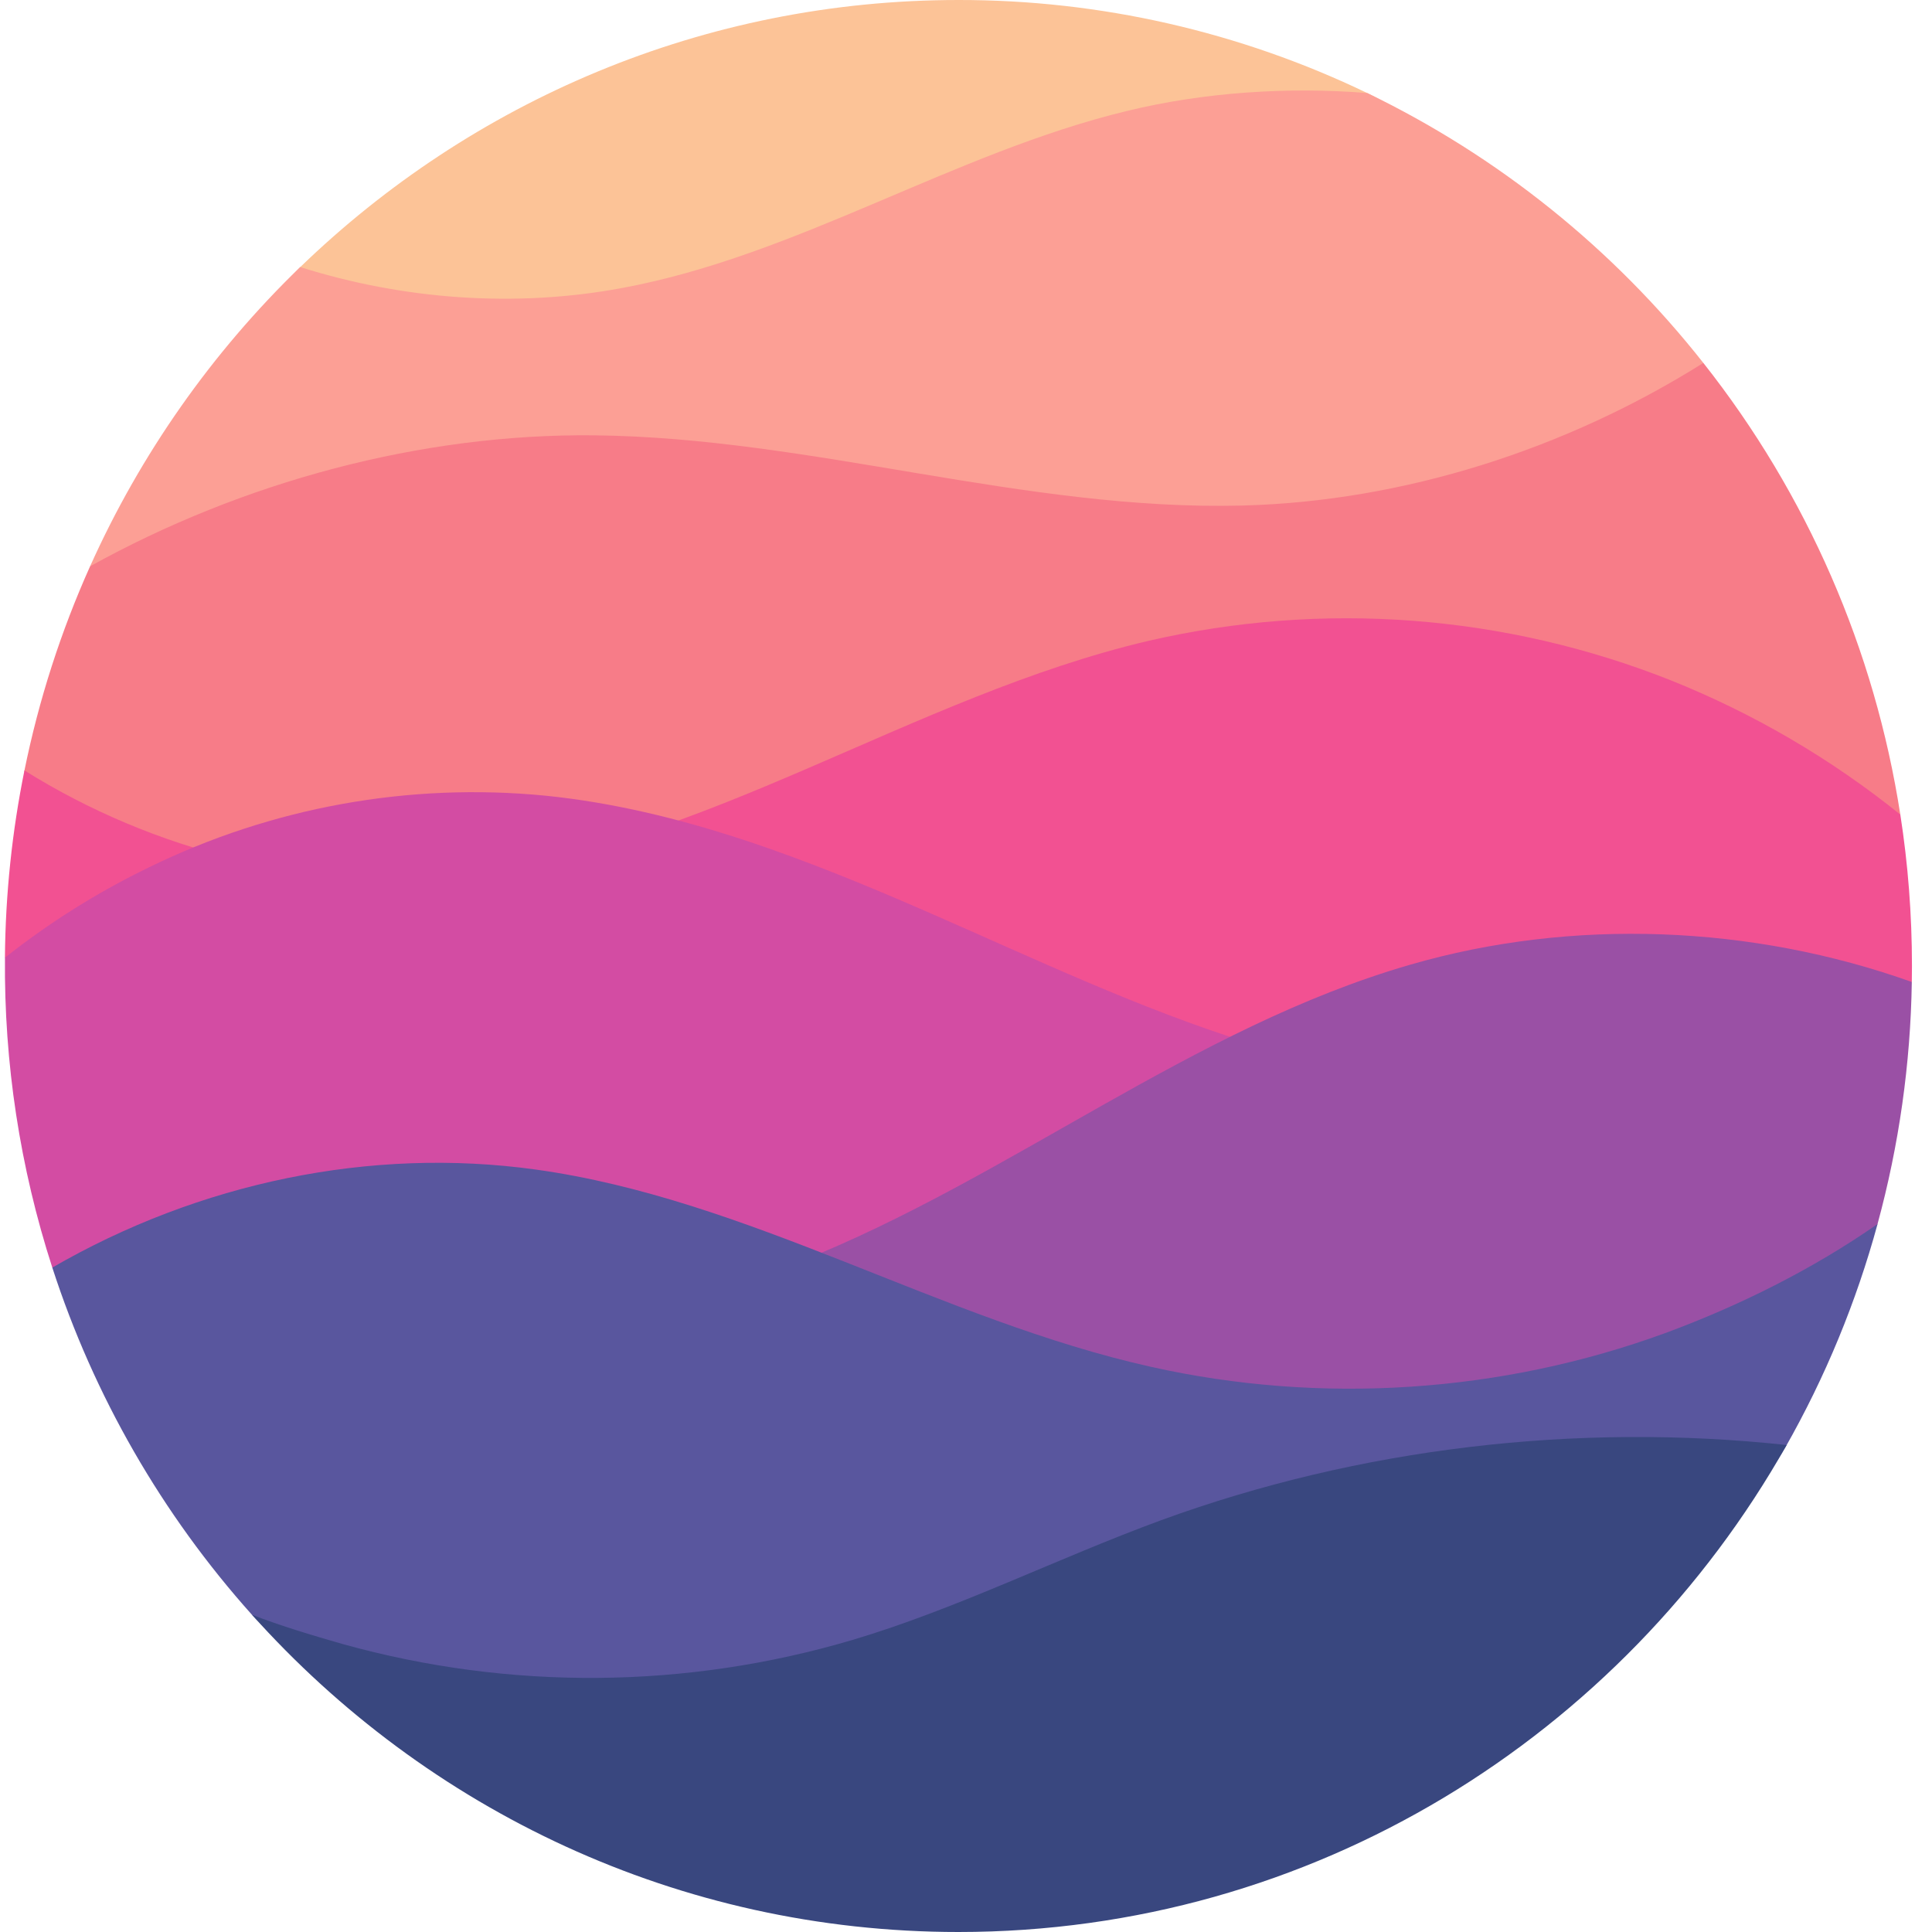
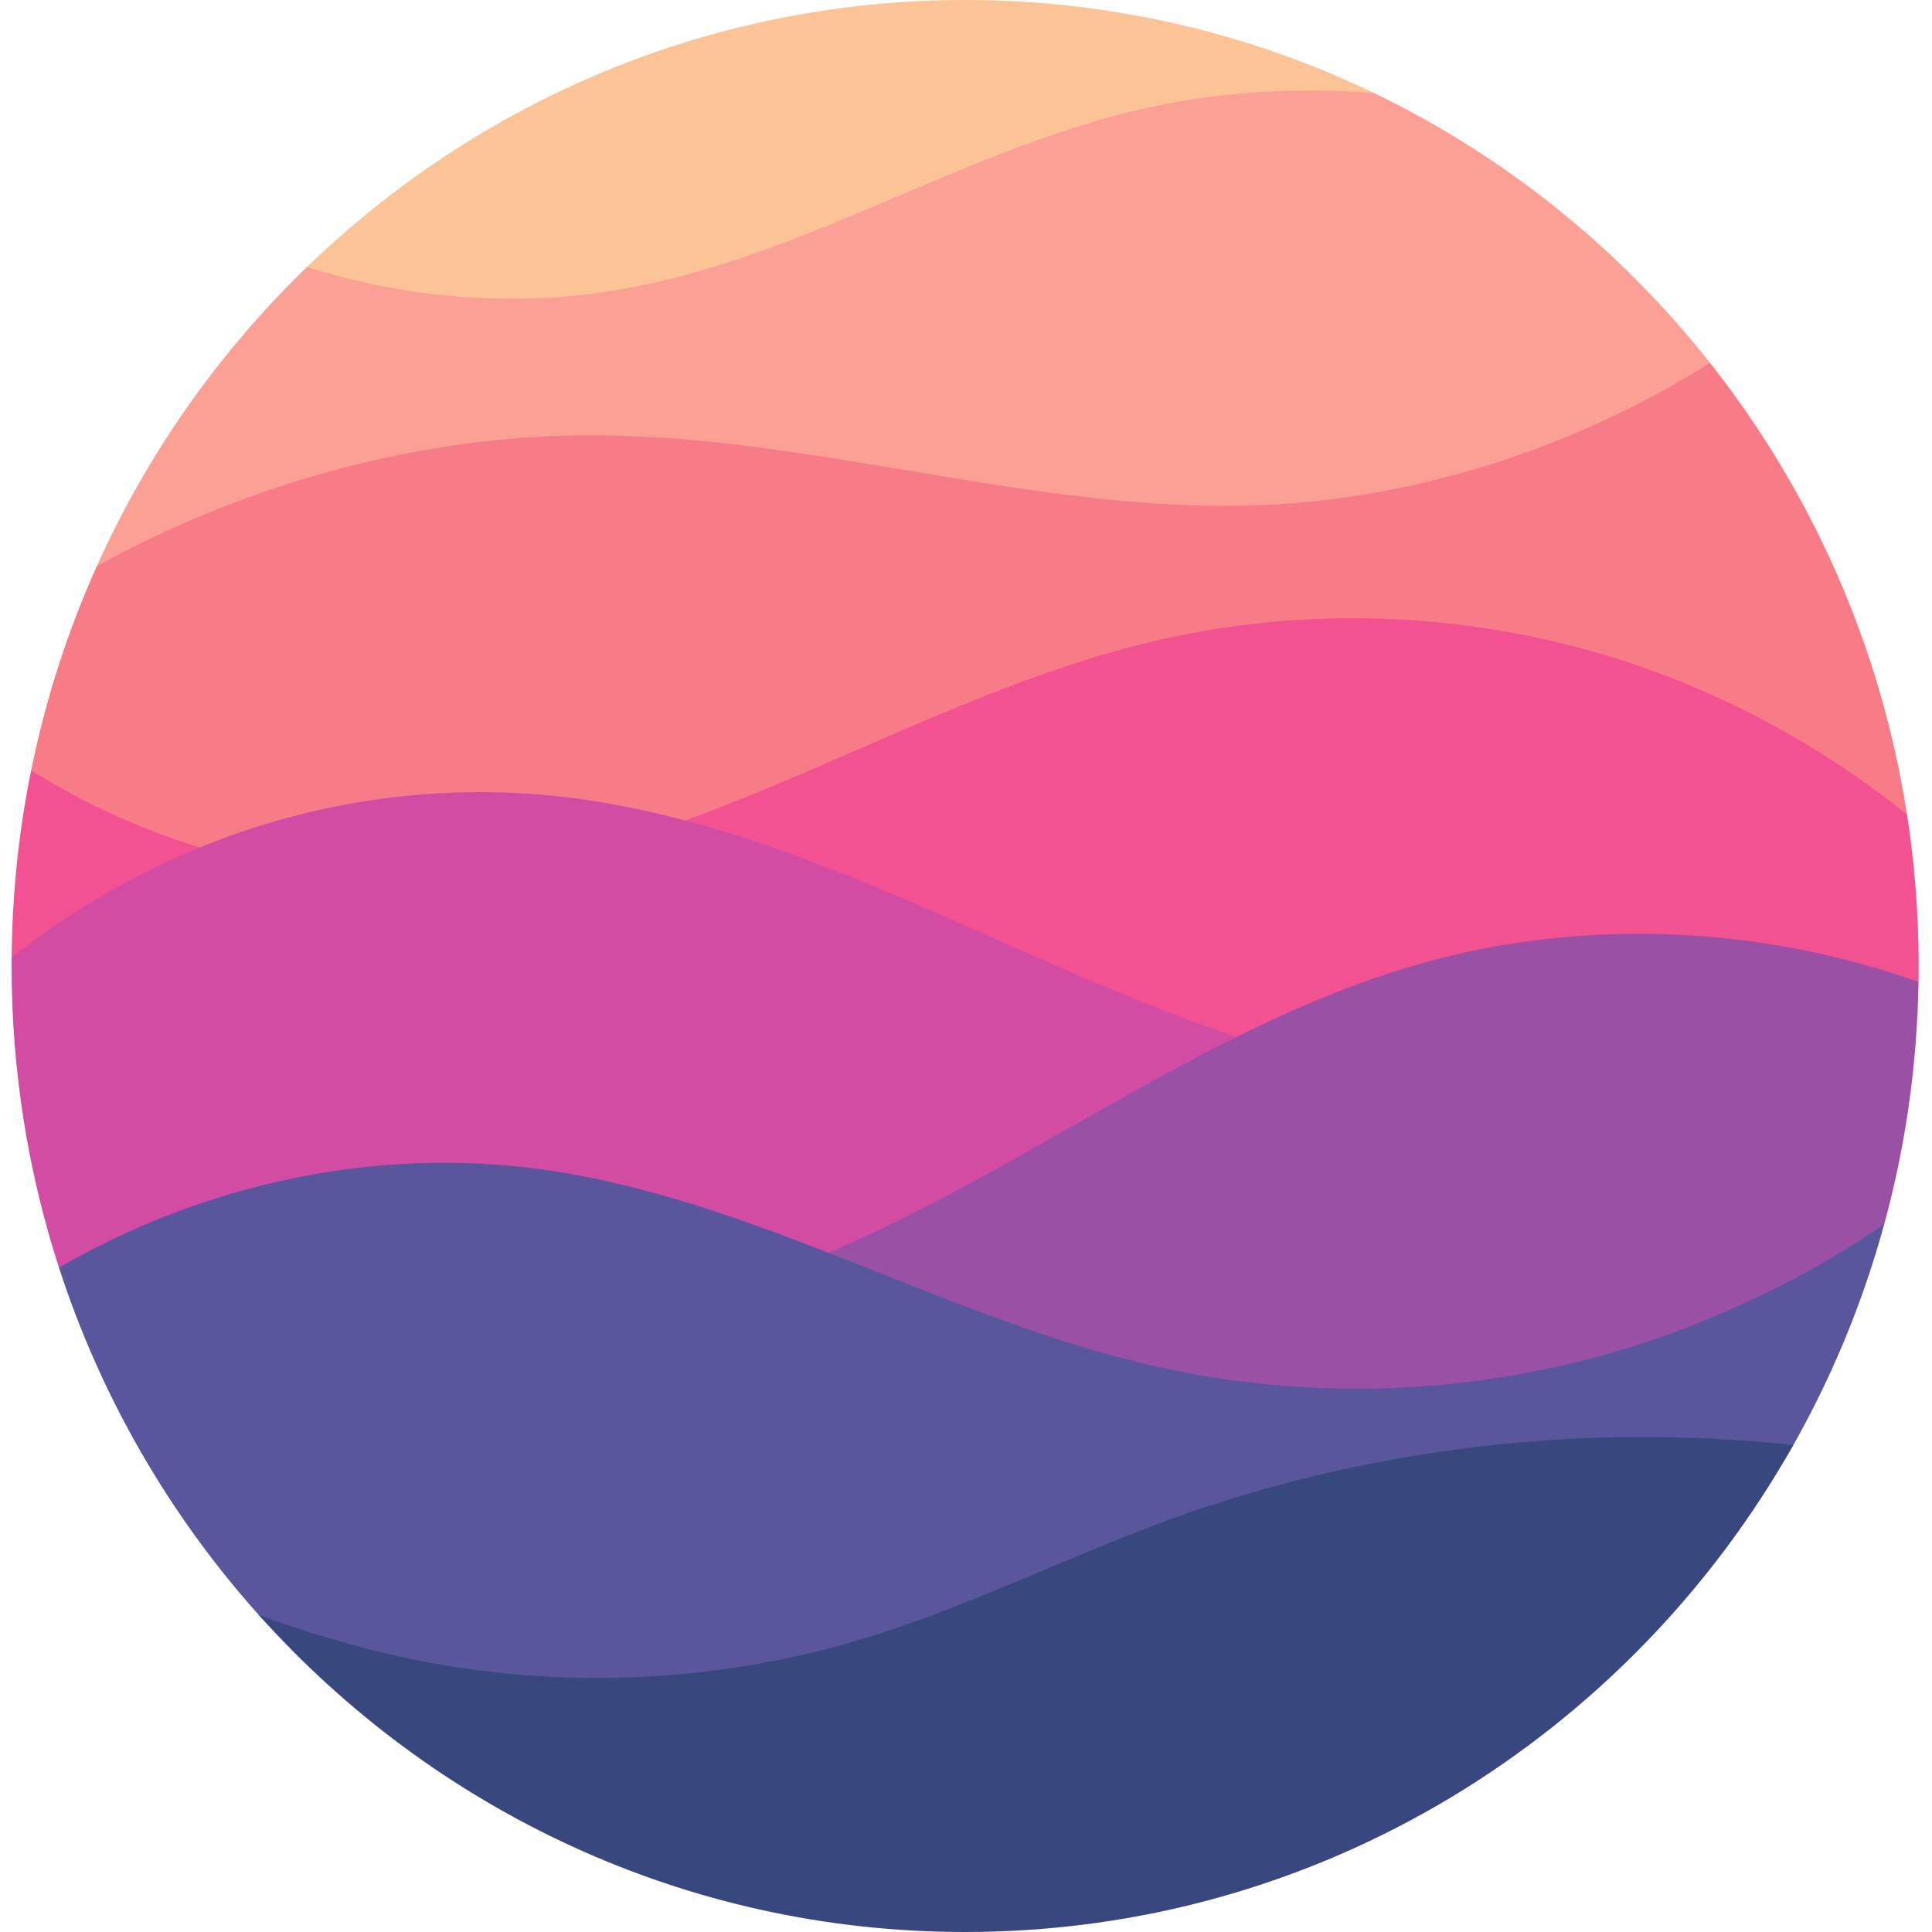
<svg xmlns="http://www.w3.org/2000/svg" width="40" height="40" viewBox="0 0 40 40">
-   <g fill="none">
-     <path fill="#FCC397" d="M28.308 1.927A19.454 19.454 0 0 0 19.843 0C14.56 0 9.76 2.104 6.216 5.53c-3.768 3.641 28.76-.393 22.092-3.603z" />
-     <path fill="#FC9F95" d="M35.266 7.514c.023.029-1.61 2.24-6.517 2.867-9.905 1.267-26.91 1.4-26.884 1.344a20.048 20.048 0 0 1 4.35-6.196c2.138.676 4.464.845 6.664.434 3.633-.673 6.865-2.8 10.459-3.667 1.595-.388 3.333-.501 4.97-.37a19.861 19.861 0 0 1 6.958 5.588z" />
-     <path fill="#F77C88" d="M39.344 16.867c.013.08-22.335 2.209-33.223 1.588C2.574 18.253.48 16.08.504 15.962c.3-1.479.76-2.898 1.361-4.237C5.011 9.98 8.712 8.974 12.3 9.013c4.5.047 8.915 1.567 13.416 1.454 3.342-.086 6.71-1.167 9.55-2.953a20.037 20.037 0 0 1 4.078 9.353z" />
-     <path fill="#F25192" d="M39.585 20l-.003.332s-6.207 1.586-14.2 1.491C14.185 21.691.102 19.861.102 19.828c.011-1.327.15-2.624.404-3.877 2.683 1.677 5.936 2.498 9.067 2.152 2.49-.273 4.855-1.206 7.161-2.2 2.306-.993 4.599-2.06 7.036-2.633a18.2 18.2 0 0 1 10.834.82 18.606 18.606 0 0 1 4.74 2.775c.159 1.021.241 2.068.241 3.135z" />
-     <path fill="#D34CA3" d="M17.196 26.494c-5.923 1.108-16.088-.17-16.113-.25a20.221 20.221 0 0 1-.98-6.417 16.127 16.127 0 0 1 2.974-1.866 15.29 15.29 0 0 1 8.218-1.487c2.773.28 5.42 1.32 7.983 2.44 2.158.943 4.303 1.963 6.544 2.667.219.07-2.106 3.693-8.626 4.913z" />
-     <path fill="#9A50A5" d="M38.873 25.343c-.414.707-4.347 3.091-9.68 3.5-7.06.54-15.4-1.622-12.633-2.722 4.356-1.734 8.134-4.847 12.634-6.147 3.362-.976 7.088-.821 10.388.357a20.244 20.244 0 0 1-.71 5.012z" />
-     <path fill="#59569E" d="M36.962 29.968c-3.409 5.996-28.132 7.5-31.744 3.466a20.042 20.042 0 0 1-4.135-7.19c3.036-1.757 6.59-2.504 10.006-2.03 4.422.613 8.383 3.113 12.746 4.086 3.52.787 7.252.54 10.642-.7 1.533-.565 3.052-1.322 4.396-2.258a20.023 20.023 0 0 1-1.91 4.626z" />
-     <path fill="#39477F" d="M36.99 29.918C33.59 35.94 27.185 40 19.844 40c-5.8 0-11.015-2.534-14.627-6.568.6.232 1.27.433 1.884.608a19.11 19.11 0 0 0 10.55-.087c2.189-.653 4.245-1.693 6.393-2.48 4.1-1.497 8.612-2.025 12.948-1.555z" />
+   <g fill="none" transform="translate(.24)">
+     <path fill="#FCC397" d="M28.207,1.927 C25.641,0.691 22.771,1.95399252e-14 19.742,1.95399252e-14 C14.457,1.95399252e-14 9.658,2.104 6.114,5.529 C2.347,9.171 34.874,5.137 28.207,1.927 Z" />
+     <path fill="#FC9F95" d="M35.165,7.514 C35.187,7.543 33.555,9.753 28.648,10.381 C18.743,11.648 1.738,11.782 1.764,11.725 C2.816,9.383 4.3,7.283 6.114,5.529 C8.251,6.205 10.577,6.374 12.778,5.963 C16.411,5.29 19.643,3.163 23.237,2.296 C24.832,1.908 26.57,1.795 28.206,1.926 C30.926,3.236 33.303,5.157 35.165,7.514 Z" />
+     <path fill="#F77C88" d="M39.243,16.867 C39.255,16.948 16.908,19.076 6.02,18.455 C2.472,18.253 0.379,16.08 0.403,15.962 C0.702,14.483 1.162,13.064 1.764,11.725 C4.91,9.98 8.61,8.974 12.199,9.013 C16.699,9.06 21.114,10.58 25.614,10.467 C28.956,10.381 32.325,9.3 35.165,7.514 C37.258,10.164 38.699,13.364 39.243,16.867 Z" />
+     <path fill="#F25192" d="M39.484,20 C39.484,20.111 39.481,20.332 39.481,20.332 C39.481,20.332 33.274,21.918 25.28,21.823 C14.084,21.691 0,19.861 0.001,19.828 C0.012,18.501 0.15,17.204 0.405,15.951 C3.087,17.628 6.341,18.449 9.472,18.103 C11.962,17.83 14.327,16.897 16.633,15.903 C18.939,14.91 21.232,13.843 23.669,13.27 C27.249,12.43 31.079,12.723 34.502,14.09 C36.167,14.755 37.82,15.712 39.243,16.865 C39.401,17.886 39.484,18.933 39.484,20 Z" />
+     <path fill="#D34CA3" d="M17.095,26.494 C11.172,27.602 1.007,26.324 0.981,26.245 C0.345,24.28 5.32907052e-15,22.181 5.32907052e-15,20 C5.32907052e-15,19.942 0,19.885 0.001,19.827 C0.9,19.105 1.95,18.461 2.975,17.961 C5.511,16.714 8.389,16.194 11.194,16.474 C13.967,16.754 16.614,17.794 19.176,18.914 C21.335,19.857 23.48,20.877 25.72,21.581 C25.94,21.65 23.615,25.274 17.095,26.494 Z" />
+     <path fill="#9A50A5" d="M38.772,25.343 C38.358,26.05 34.424,28.434 29.092,28.842 C22.032,29.383 13.692,27.221 16.459,26.121 C20.815,24.387 24.592,21.274 29.092,19.974 C32.454,18.998 36.181,19.153 39.481,20.331 C39.453,22.064 39.208,23.744 38.772,25.343 Z" />
+     <path fill="#59569E" d="M36.861,29.968 C33.452,35.964 8.728,37.467 5.116,33.434 C3.278,31.381 1.855,28.939 0.981,26.245 C4.018,24.487 7.572,23.74 10.988,24.213 C15.409,24.827 19.371,27.327 23.733,28.3 C27.255,29.087 30.986,28.84 34.376,27.6 C35.909,27.035 37.428,26.278 38.772,25.342 C38.325,26.978 37.679,28.529 36.861,29.968 Z" />
+     <path fill="#39477F" d="M36.889,29.918 C33.488,35.941 27.083,40 19.742,40 C13.942,40 8.726,37.466 5.114,33.432 C5.714,33.664 6.384,33.865 6.999,34.04 C10.435,35 14.133,34.973 17.55,33.953 C19.737,33.3 21.794,32.26 23.942,31.473 C28.041,29.976 32.553,29.448 36.889,29.918 L36.889,29.918 Z" />
  </g>
</svg>
